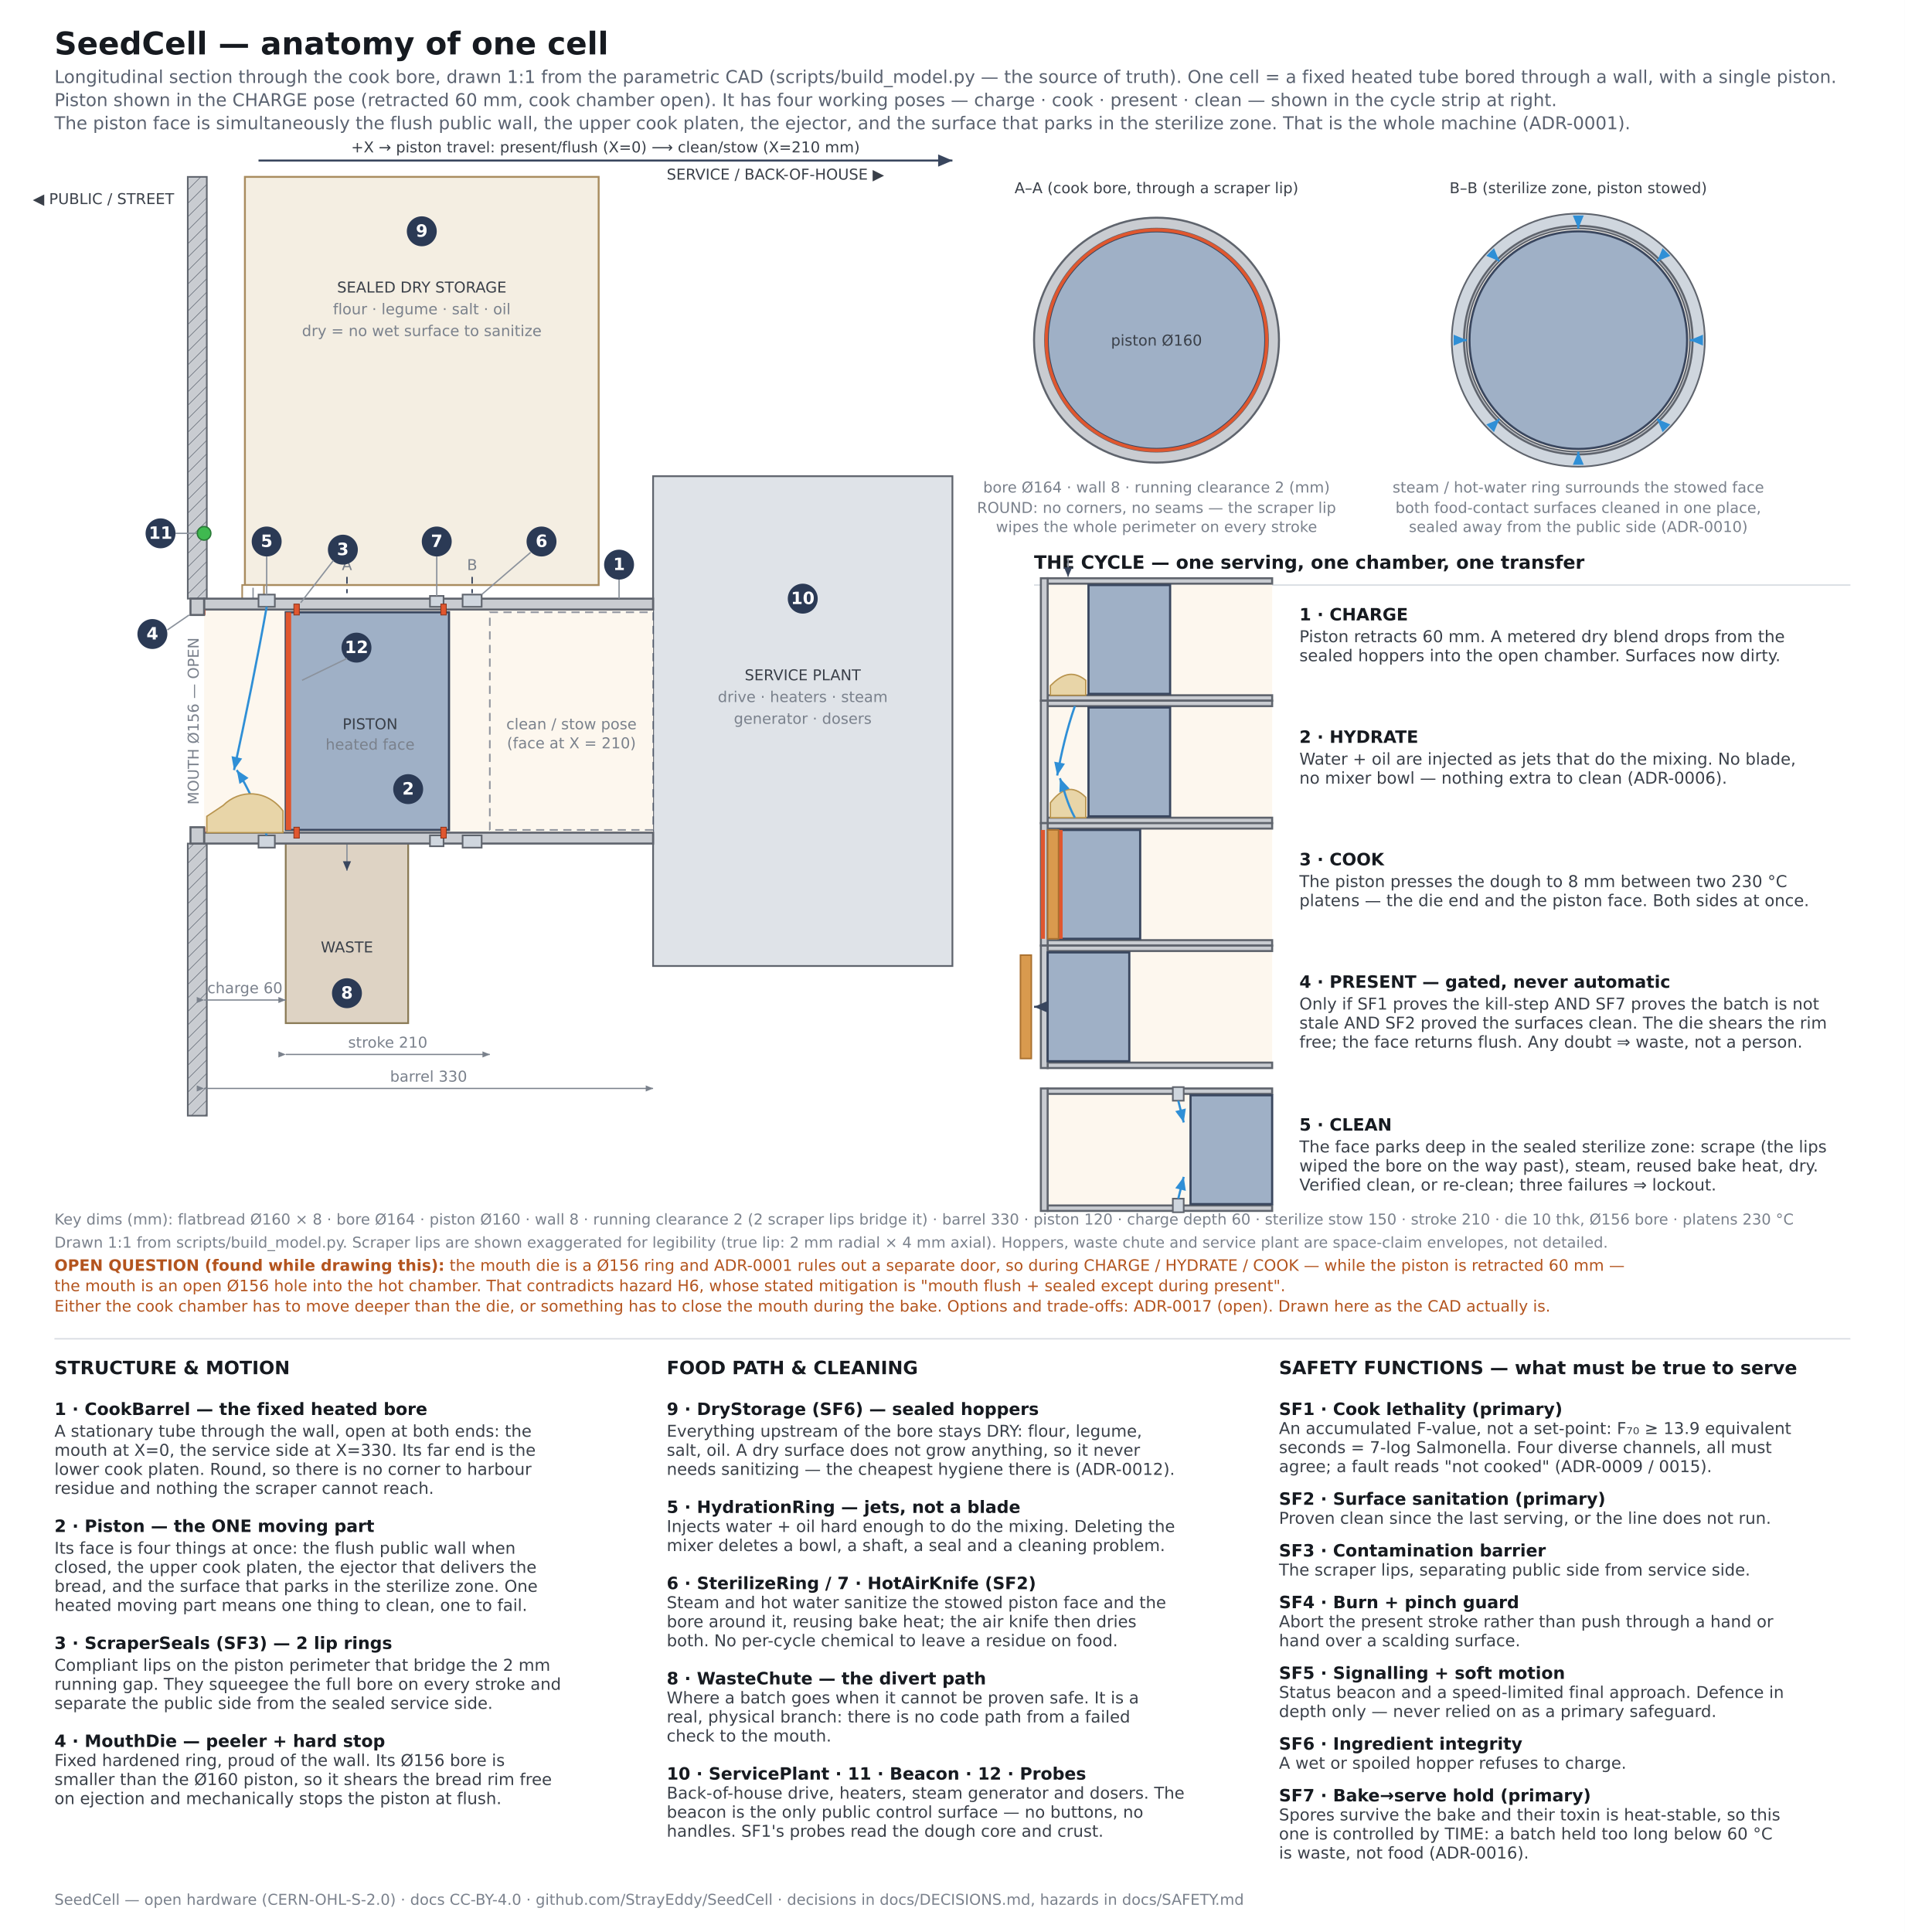
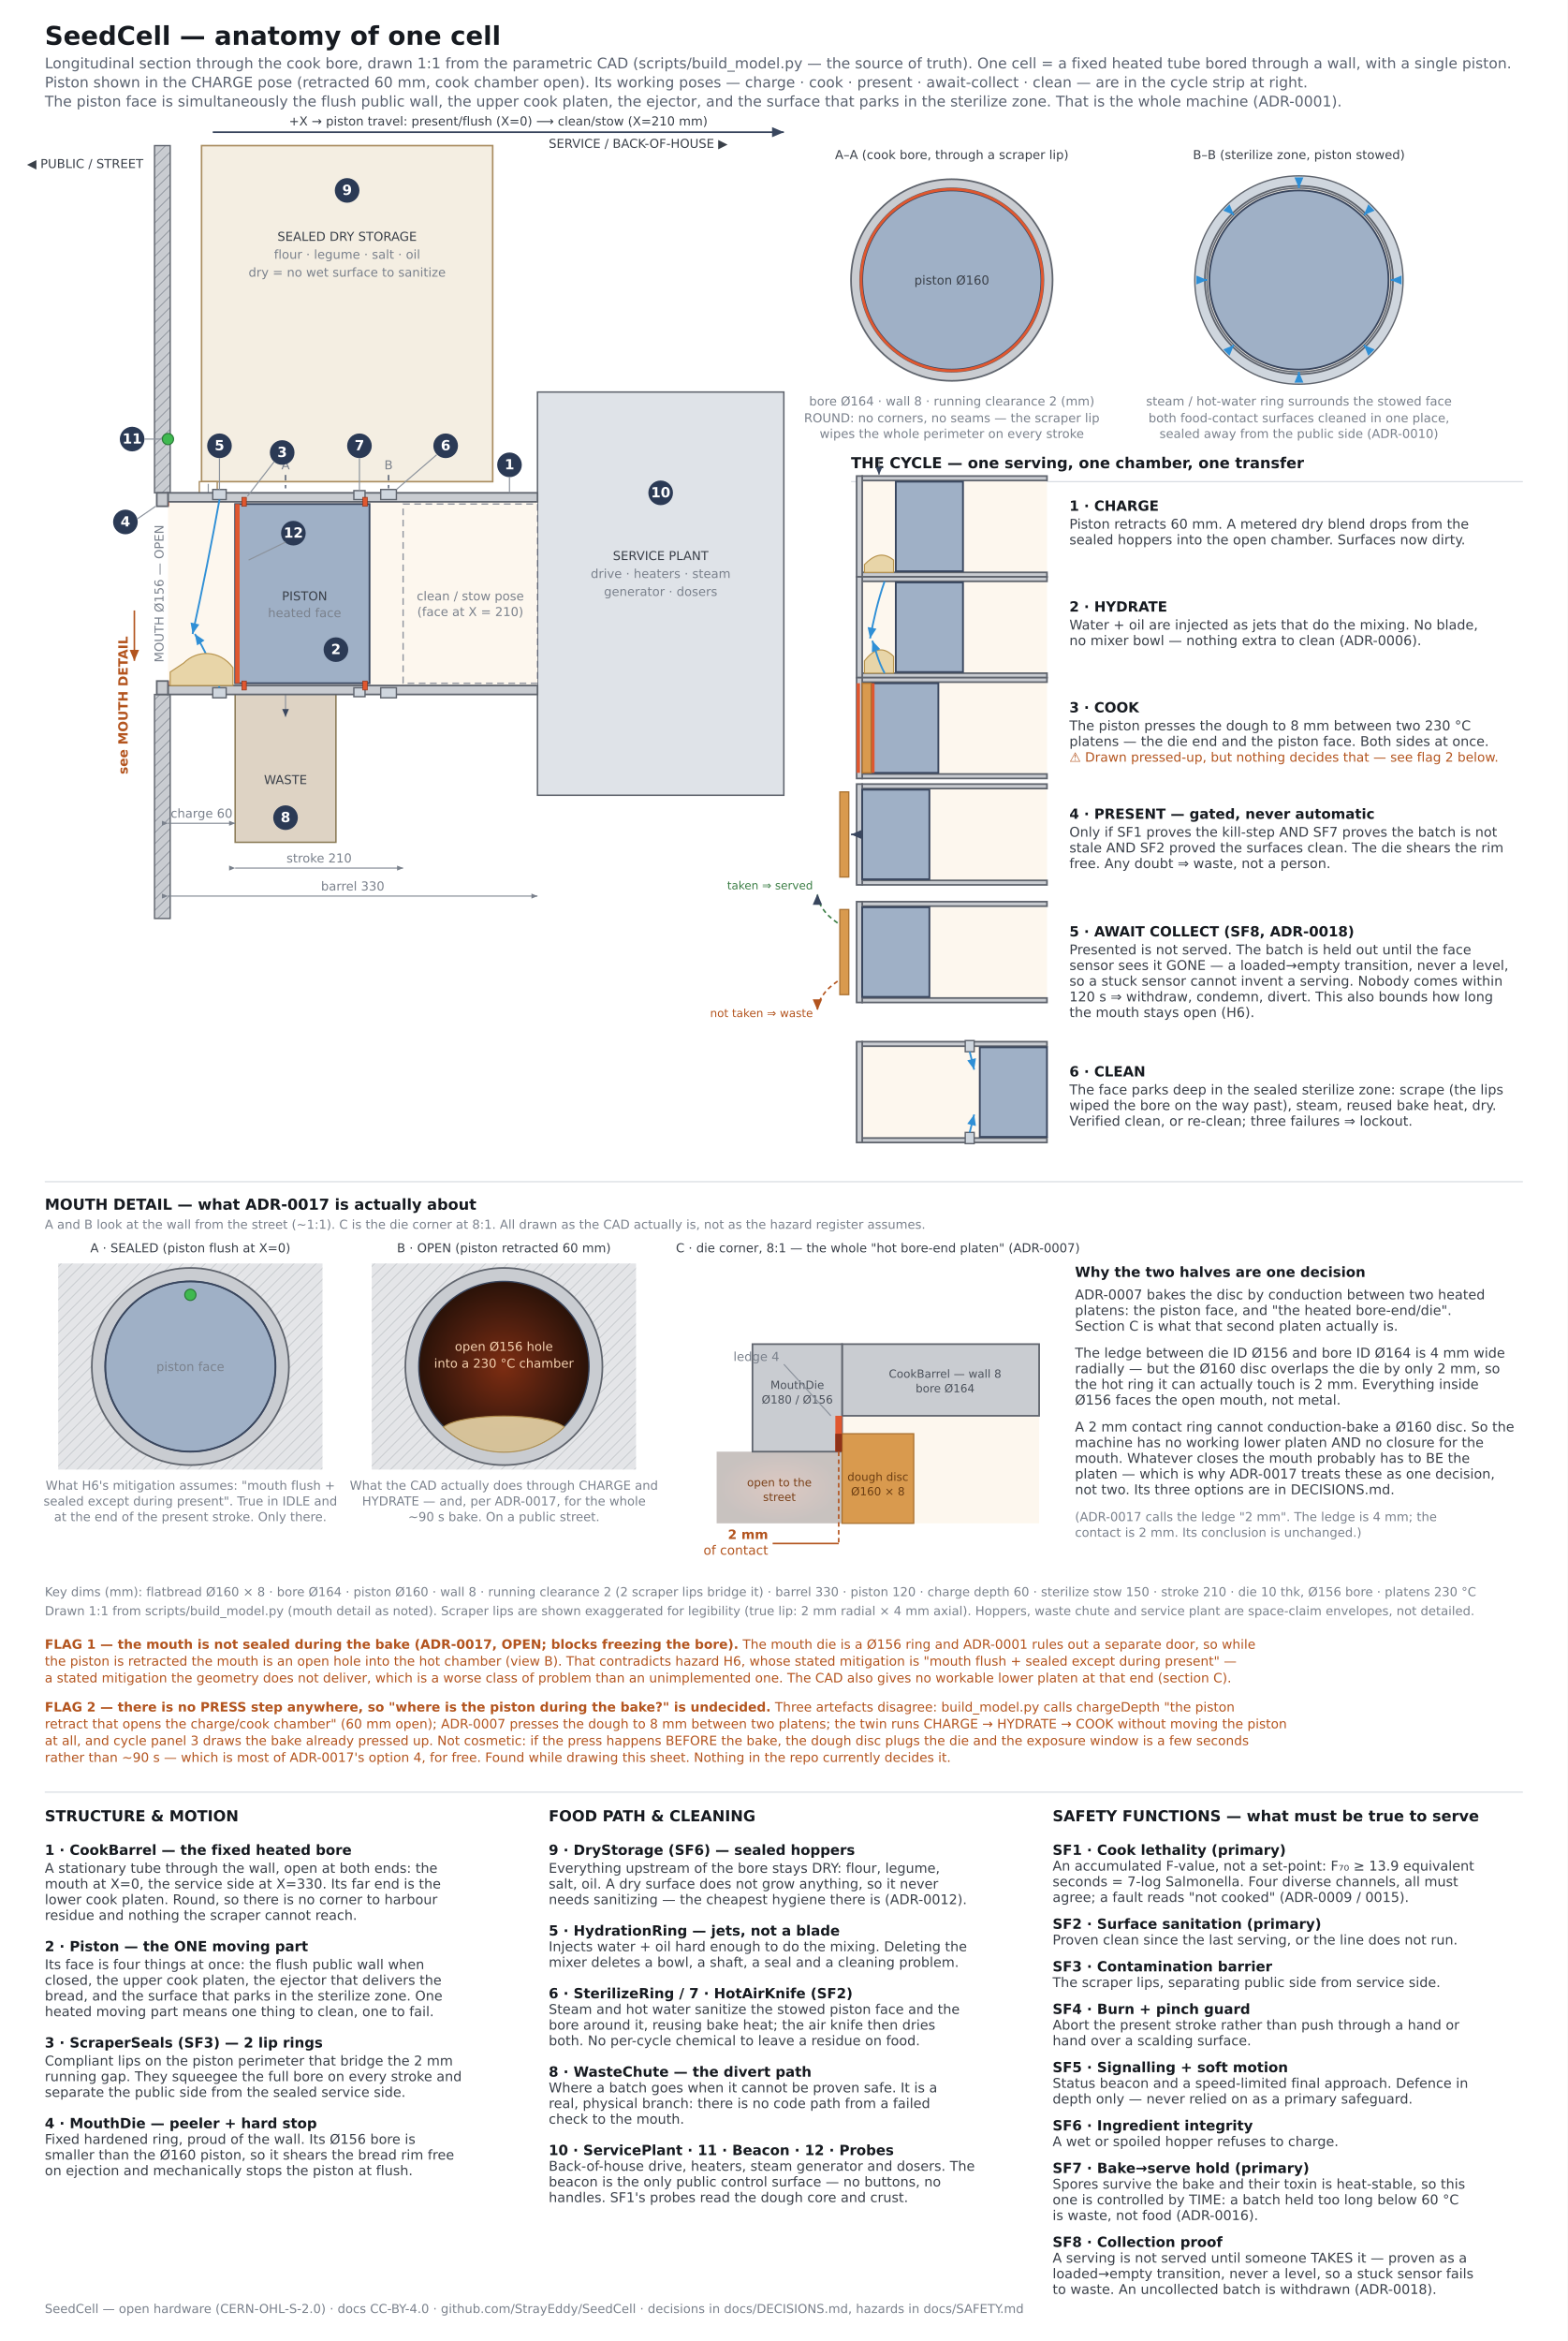
- <svg xmlns="http://www.w3.org/2000/svg" width="1400" height="1420" viewBox="0 0 1400 1420">
+ <svg xmlns="http://www.w3.org/2000/svg" width="1400" height="2090" viewBox="0 0 1400 2090">
  <style>
    text{font-family:'DejaVu Sans','Helvetica',Arial,sans-serif}
    .title{font-size:23px;font-weight:bold;fill:#161a20}
    .sub{font-size:13px;fill:#5a6270}
    .small{font-size:11px;fill:#3a4049}
    .dim{font-size:11px;fill:#7a818c}
    .grphdr{font-size:13.5px;font-weight:bold;fill:#161a20}
    .fnname{font-size:12.5px;font-weight:bold;fill:#161a20}
    .fntext{font-size:12px;fill:#3a4049}
+     .flag{font-size:11.5px;fill:#b3541e}
+     .flagb{font-size:11.5px;font-weight:bold;fill:#b3541e}
    .wall{fill:#c9ccd1;stroke:#5f646d;stroke-width:1.5}
    .bore{fill:#fdf7ee}
    .piston{fill:#9fb0c6;stroke:#39465e;stroke-width:1.6}
    .hot{fill:#e0572f}
    .seal{fill:#e0572f;stroke:#8f3218;stroke-width:.6}
    .ring{fill:#cfd6de;stroke:#5f646d;stroke-width:1.2}
    .hopper{fill:#f4eee2;stroke:#a98c5f;stroke-width:1.4}
    .plant{fill:#dfe3e8;stroke:#5f646d;stroke-width:1.3}
    .waste{fill:#ded3c4;stroke:#8a7a55;stroke-width:1.3}
    .blend{fill:#e8d5a8;stroke:#b8944e;stroke-width:1}
    .bread{fill:#d99a4e;stroke:#a9702f;stroke-width:1.1}
    .leader{stroke:#8b929c;stroke-width:1}
    .water{stroke:#2f8fd6;stroke-width:1.6;fill:none}
    .axis{stroke:#39465e;stroke-width:1.5}
    .ghost{fill:none;stroke:#39465e;stroke-width:1.2;stroke-dasharray:6 4;opacity:.55}
    .cut{stroke:#39465e;stroke-width:1.1;stroke-dasharray:5 4}
    .dimline{stroke:#7a818c;stroke-width:.9}
+     .warn{stroke:#b3541e;stroke-width:1.4;fill:none}
+     .warnfill{fill:#b3541e}
  </style>
  <defs>
    <marker id="arr" markerWidth="9" markerHeight="9" refX="7" refY="3" orient="auto">
      <path d="M0,0 L7,3 L0,6 Z" fill="#39465e" />
    </marker>
    <marker id="jet" markerWidth="8" markerHeight="8" refX="6" refY="2.5" orient="auto">
      <path d="M0,0 L6,2.5 L0,5 Z" fill="#2f8fd6" />
    </marker>
    <marker id="dimarr" markerWidth="8" markerHeight="8" refX="6" refY="2.5" orient="auto">
      <path d="M0,0 L6,2.5 L0,5 Z" fill="#7a818c" />
    </marker>
+     <marker id="warr" markerWidth="9" markerHeight="9" refX="7" refY="3" orient="auto">
+       <path d="M0,0 L7,3 L0,6 Z" fill="#b3541e" />
+     </marker>
    <pattern id="hatch" width="7" height="7" patternTransform="rotate(45)" patternUnits="userSpaceOnUse">
      <rect width="7" height="7" fill="#c9ccd1" />
      <line x1="0" y1="0" x2="0" y2="7" stroke="#7d838d" stroke-width="1.1" />
    </pattern>
+     <radialGradient id="hotbore" cx="50%" cy="50%" r="50%">
+       <stop offset="0%" stop-color="#7d2d12" />
+       <stop offset="60%" stop-color="#4a1d0e" />
+       <stop offset="100%" stop-color="#2a1208" />
+     </radialGradient>
  </defs>
-   <rect x="0" y="0" width="1400" height="1420" fill="#ffffff" />
+   <rect x="0" y="0" width="1400" height="2090" fill="#ffffff" />
  <text x="40" y="40" class="title">SeedCell — anatomy of one cell</text>
  <text x="40" y="61" class="sub">Longitudinal section through the cook bore, drawn 1:1 from the parametric CAD (scripts/build_model.py — the source of truth). One cell = a fixed heated tube bored through a wall, with a single piston.</text>
-   <text x="40" y="78" class="sub">Piston shown in the CHARGE pose (retracted 60 mm, cook chamber open). It has four working poses — charge · cook · present · clean — shown in the cycle strip at right.</text>
+   <text x="40" y="78" class="sub">Piston shown in the CHARGE pose (retracted 60 mm, cook chamber open). Its working poses — charge · cook · present · await-collect · clean — are in the cycle strip at right.</text>
  <text x="40" y="95" class="sub">The piston face is simultaneously the flush public wall, the upper cook platen, the ejector, and the surface that parks in the sterilize zone. That is the whole machine (ADR-0001).</text>
  <line x1="190" y1="118" x2="700" y2="118" class="axis" marker-end="url(#arr)" />
  <text x="445" y="112" class="small" text-anchor="middle">+X  →  piston travel: present/flush (X=0) ⟶ clean/stow (X=210 mm)</text>
  <rect x="138" y="130" width="14" height="310" fill="url(#hatch)" stroke="#5f646d" stroke-width="1.2" />
  <rect x="138" y="620" width="14" height="200" fill="url(#hatch)" stroke="#5f646d" stroke-width="1.2" />
  <text x="128" y="150" class="small" fill="#8a6d3b" text-anchor="end">◀ PUBLIC / STREET</text>
  <text x="490" y="132" class="small" fill="#8a6d3b">SERVICE / BACK-OF-HOUSE ▶</text>
  <rect x="180" y="130" width="260" height="300" class="hopper" />
  <text x="310" y="215" class="small" text-anchor="middle" fill="#7a6440">SEALED DRY STORAGE</text>
  <text x="310" y="231" class="dim" text-anchor="middle">flour · legume · salt · oil</text>
  <text x="310" y="247" class="dim" text-anchor="middle">dry = no wet surface to sanitize</text>
  <rect x="178" y="430" width="16" height="18" fill="#fff" stroke="#a98c5f" stroke-width="1.2" />
  <line x1="186" y1="432" x2="186" y2="470" class="leader" marker-end="url(#arr)" />
  <rect x="480" y="350" width="220" height="360" class="plant" />
  <text x="590" y="500" class="small" text-anchor="middle" fill="#4a505a">SERVICE PLANT</text>
  <text x="590" y="516" class="dim" text-anchor="middle">drive · heaters · steam</text>
  <text x="590" y="532" class="dim" text-anchor="middle">generator · dosers</text>
  <rect x="210" y="612" width="90" height="140" class="waste" />
  <text x="255" y="700" class="small" text-anchor="middle" fill="#6b5c3c">WASTE</text>
  <line x1="255" y1="600" x2="255" y2="640" class="leader" marker-end="url(#arr)" />
  <rect x="150" y="448" width="330" height="164" class="bore" />
  <rect x="150" y="440" width="330" height="8" class="wall" />
  <rect x="150" y="612" width="330" height="8" class="wall" />
  <rect x="147" y="448" width="4" height="4" class="hot" />
  <rect x="147" y="608" width="4" height="4" class="hot" />
  <text x="146" y="530" class="dim" text-anchor="middle" transform="rotate(-90 146 530)">MOUTH Ø156 — OPEN</text>
+   <line x1="120" y1="545" x2="120" y2="590" class="warn" marker-end="url(#warr)" />
+   <text x="114" y="568" class="flagb" text-anchor="end" transform="rotate(-90 114 568)">see MOUTH DETAIL</text>
  <rect x="140" y="440" width="10" height="12" class="wall" />
  <rect x="140" y="608" width="10" height="12" class="wall" />
  <rect x="190" y="437" width="12" height="9" class="ring" />
  <rect x="190" y="614" width="12" height="9" class="ring" />
  <path d="M196,446 C190,480 180,530 172,566" class="water" marker-end="url(#jet)" />
  <path d="M196,614 C190,596 182,578 174,566" class="water" marker-end="url(#jet)" />
  <rect x="316" y="438" width="10" height="8" class="ring" />
  <rect x="316" y="614" width="10" height="8" class="ring" />
  <rect x="340" y="437" width="14" height="9" class="ring" />
  <rect x="340" y="614" width="14" height="9" class="ring" />
  <path d="M152,612 L208,612 L208,596 C196,580 176,580 164,592 L152,600 Z" class="blend" />
  <rect x="210" y="450" width="120" height="160" class="piston" />
  <rect x="210" y="450" width="4" height="160" class="hot" />
  <text x="272" y="536" class="small" text-anchor="middle" fill="#20242b">PISTON</text>
  <text x="272" y="551" class="dim" text-anchor="middle">heated face</text>
  <rect x="216" y="444" width="4" height="8" class="seal" />
  <rect x="216" y="608" width="4" height="8" class="seal" />
  <rect x="324" y="444" width="4" height="8" class="seal" />
  <rect x="324" y="608" width="4" height="8" class="seal" />
  <rect x="360" y="450" width="120" height="160" class="ghost" />
  <text x="420" y="536" class="dim" text-anchor="middle">clean / stow pose</text>
  <text x="420" y="550" class="dim" text-anchor="middle">(face at X = 210)</text>
  <line x1="210" y1="775" x2="360" y2="775" class="dimline" marker-start="url(#dimarr)" marker-end="url(#dimarr)" />
  <text x="285" y="770" class="dim" text-anchor="middle">stroke 210</text>
  <line x1="150" y1="735" x2="210" y2="735" class="dimline" marker-start="url(#dimarr)" marker-end="url(#dimarr)" />
  <text x="180" y="730" class="dim" text-anchor="middle">charge 60</text>
  <line x1="150" y1="800" x2="480" y2="800" class="dimline" marker-start="url(#dimarr)" marker-end="url(#dimarr)" />
  <text x="315" y="795" class="dim" text-anchor="middle">barrel 330</text>
  <line x1="255" y1="424" x2="255" y2="436" class="cut" />
  <text x="255" y="419" class="dim" text-anchor="middle">A</text>
  <line x1="347" y1="424" x2="347" y2="436" class="cut" />
  <text x="347" y="419" class="dim" text-anchor="middle">B</text>
  <g font-size="12.5" font-weight="bold">
    <g>
      <circle cx="455" cy="415" r="11" fill="#2b3a55" />
      <text x="455" y="419" fill="#fff" text-anchor="middle">1</text>
      <line x1="455" y1="426" x2="455" y2="440" class="leader" />
    </g>
    <g>
      <circle cx="300" cy="580" r="11" fill="#2b3a55" />
      <text x="300" y="584" fill="#fff" text-anchor="middle">2</text>
    </g>
    <g>
      <circle cx="252" cy="404" r="11" fill="#2b3a55" />
      <text x="252" y="408" fill="#fff" text-anchor="middle">3</text>
      <line x1="245" y1="412" x2="221" y2="443" class="leader" />
    </g>
    <g>
      <circle cx="112" cy="466" r="11" fill="#2b3a55" />
      <text x="112" y="470" fill="#fff" text-anchor="middle">4</text>
      <line x1="123" y1="463" x2="139" y2="452" class="leader" />
    </g>
    <g>
      <circle cx="196" cy="398" r="11" fill="#2b3a55" />
      <text x="196" y="402" fill="#fff" text-anchor="middle">5</text>
      <line x1="196" y1="409" x2="196" y2="437" class="leader" />
    </g>
    <g>
      <circle cx="398" cy="398" r="11" fill="#2b3a55" />
      <text x="398" y="402" fill="#fff" text-anchor="middle">6</text>
      <line x1="390" y1="406" x2="354" y2="437" class="leader" />
    </g>
    <g>
      <circle cx="321" cy="398" r="11" fill="#2b3a55" />
      <text x="321" y="402" fill="#fff" text-anchor="middle">7</text>
      <line x1="321" y1="409" x2="321" y2="438" class="leader" />
    </g>
    <g>
      <circle cx="255" cy="730" r="11" fill="#2b3a55" />
      <text x="255" y="734" fill="#fff" text-anchor="middle">8</text>
    </g>
    <g>
      <circle cx="310" cy="170" r="11" fill="#2b3a55" />
      <text x="310" y="174" fill="#fff" text-anchor="middle">9</text>
    </g>
    <g>
      <circle cx="590" cy="440" r="11" fill="#2b3a55" />
      <text x="590" y="444" fill="#fff" text-anchor="middle">10</text>
    </g>
    <g>
      <circle cx="118" cy="392" r="11" fill="#2b3a55" />
      <text x="118" y="396" fill="#fff" text-anchor="middle">11</text>
      <line x1="129" y1="392" x2="145" y2="392" class="leader" />
    </g>
    <g>
      <circle cx="262" cy="476" r="11" fill="#2b3a55" />
      <text x="262" y="480" fill="#fff" text-anchor="middle">12</text>
      <line x1="255" y1="484" x2="222" y2="500" class="leader" />
    </g>
  </g>
  <circle cx="150" cy="392" r="5" fill="#3fb950" stroke="#2a7a38" stroke-width="1" />
  <g transform="translate(850,250)">
    <text x="0" y="-108" class="small" text-anchor="middle" fill="#39465e">A–A  (cook bore, through a scraper lip)</text>
    <circle cx="0" cy="0" r="90" class="wall" />
    <circle cx="0" cy="0" r="82" fill="#fdf7ee" stroke="#5f646d" stroke-width="1.2" />
    <circle cx="0" cy="0" r="80" class="piston" />
    <circle cx="0" cy="0" r="81" fill="none" stroke="#e0572f" stroke-width="2.4" />
    <text x="0" y="4" class="small" text-anchor="middle" fill="#20242b">piston Ø160</text>
    <text x="0" y="112" class="dim" text-anchor="middle">bore Ø164 · wall 8 · running clearance 2 (mm)</text>
    <text x="0" y="127" class="dim" text-anchor="middle">ROUND: no corners, no seams — the scraper lip</text>
    <text x="0" y="141" class="dim" text-anchor="middle">wipes the whole perimeter on every stroke</text>
  </g>
  <g transform="translate(1160,250)">
    <text x="0" y="-108" class="small" text-anchor="middle" fill="#39465e">B–B  (sterilize zone, piston stowed)</text>
    <circle cx="0" cy="0" r="93" fill="#cfd6de" stroke="#5f646d" stroke-width="1.2" />
    <circle cx="0" cy="0" r="84" class="wall" />
    <circle cx="0" cy="0" r="82" fill="#fdf7ee" stroke="#5f646d" stroke-width="1.2" />
    <circle cx="0" cy="0" r="80" class="piston" />
    <g stroke="#2f8fd6" stroke-width="1.6" fill="none">
      <path d="M0,-88 L0,-82" marker-end="url(#jet)" />
      <path d="M62,-62 L58,-58" marker-end="url(#jet)" />
      <path d="M88,0 L82,0" marker-end="url(#jet)" />
      <path d="M62,62 L58,58" marker-end="url(#jet)" />
      <path d="M0,88 L0,82" marker-end="url(#jet)" />
      <path d="M-62,62 L-58,58" marker-end="url(#jet)" />
      <path d="M-88,0 L-82,0" marker-end="url(#jet)" />
      <path d="M-62,-62 L-58,-58" marker-end="url(#jet)" />
    </g>
    <text x="0" y="112" class="dim" text-anchor="middle">steam / hot-water ring surrounds the stowed face</text>
    <text x="0" y="127" class="dim" text-anchor="middle">both food-contact surfaces cleaned in one place,</text>
    <text x="0" y="141" class="dim" text-anchor="middle">sealed away from the public side (ADR-0010)</text>
  </g>
  <text x="760" y="418" class="grphdr">THE CYCLE — one serving, one chamber, one transfer</text>
  <line x1="760" y1="430" x2="1360" y2="430" stroke="#d7dbe1" stroke-width="1" />
  <g>
    <g transform="translate(0,470)">
      <rect x="770" y="-41" width="165" height="82" fill="#fdf7ee" />
      <rect x="770" y="-45" width="165" height="4" class="wall" />
      <rect x="770" y="41" width="165" height="4" class="wall" />
      <rect x="765" y="-45" width="5" height="90" class="wall" />
      <rect x="800" y="-40" width="60" height="80" class="piston" />
      <path d="M772,41 L798,41 L798,30 C788,22 780,26 772,34 Z" class="blend" />
      <line x1="785" y1="-60" x2="785" y2="-46" class="leader" marker-end="url(#arr)" />
      <text x="955" y="-14" class="fnname">1 · CHARGE</text>
      <text x="955" y="2" class="fntext">Piston retracts 60 mm. A metered dry blend drops from the</text>
      <text x="955" y="16" class="fntext">sealed hoppers into the open chamber. Surfaces now dirty.</text>
    </g>
    <g transform="translate(0,560)">
      <rect x="770" y="-41" width="165" height="82" fill="#fdf7ee" />
      <rect x="770" y="-45" width="165" height="4" class="wall" />
      <rect x="770" y="41" width="165" height="4" class="wall" />
      <rect x="765" y="-45" width="5" height="90" class="wall" />
      <rect x="800" y="-40" width="60" height="80" class="piston" />
      <path d="M772,41 L798,41 L798,26 C788,16 780,20 772,30 Z" class="blend" />
      <path d="M790,-41 C784,-24 780,-6 777,10" class="water" marker-end="url(#jet)" />
      <path d="M790,41 C784,30 782,20 779,12" class="water" marker-end="url(#jet)" />
      <text x="955" y="-14" class="fnname">2 · HYDRATE</text>
      <text x="955" y="2" class="fntext">Water + oil are injected as jets that do the mixing. No blade,</text>
      <text x="955" y="16" class="fntext">no mixer bowl — nothing extra to clean (ADR-0006).</text>
    </g>
    <g transform="translate(0,650)">
      <rect x="770" y="-41" width="165" height="82" fill="#fdf7ee" />
      <rect x="770" y="-45" width="165" height="4" class="wall" />
      <rect x="770" y="41" width="165" height="4" class="wall" />
      <rect x="765" y="-45" width="5" height="90" class="wall" />
      <rect x="765" y="-40" width="3" height="80" class="hot" />
      <rect x="778" y="-40" width="60" height="80" class="piston" />
      <rect x="778" y="-40" width="3" height="80" class="hot" />
      <rect x="770" y="-40" width="8" height="80" class="bread" />
      <text x="955" y="-14" class="fnname">3 · COOK</text>
      <text x="955" y="2" class="fntext">The piston presses the dough to 8 mm between two 230 °C</text>
      <text x="955" y="16" class="fntext">platens — the die end and the piston face. Both sides at once.</text>
-     </g>
-     <g transform="translate(0,740)">
+       <text x="955" y="30" class="flag">⚠ Drawn pressed-up, but nothing decides that — see flag 2 below.</text>
+     </g>
+     <g transform="translate(0,745)">
      <rect x="770" y="-41" width="165" height="82" fill="#fdf7ee" />
      <rect x="770" y="-45" width="165" height="4" class="wall" />
      <rect x="770" y="41" width="165" height="4" class="wall" />
      <rect x="765" y="-45" width="5" height="90" class="wall" />
      <rect x="770" y="-40" width="60" height="80" class="piston" />
      <rect x="750" y="-38" width="8" height="76" class="bread" />
      <line x1="764" y1="0" x2="760" y2="0" class="axis" marker-end="url(#arr)" />
      <text x="955" y="-14" class="fnname">4 · PRESENT  — gated, never automatic</text>
      <text x="955" y="2" class="fntext">Only if SF1 proves the kill-step AND SF7 proves the batch is not</text>
      <text x="955" y="16" class="fntext">stale AND SF2 proved the surfaces clean. The die shears the rim</text>
-       <text x="955" y="30" class="fntext">free; the face returns flush. Any doubt ⇒ waste, not a person.</text>
-     </g>
-     <g transform="translate(0,845)">
+       <text x="955" y="30" class="fntext">free. Any doubt ⇒ waste, not a person.</text>
+     </g>
+     <g transform="translate(0,850)">
+       <rect x="770" y="-41" width="165" height="82" fill="#fdf7ee" />
+       <rect x="770" y="-45" width="165" height="4" class="wall" />
+       <rect x="770" y="41" width="165" height="4" class="wall" />
+       <rect x="765" y="-45" width="5" height="90" class="wall" />
+       <rect x="770" y="-40" width="60" height="80" class="piston" />
+       <rect x="750" y="-38" width="8" height="76" class="bread" />
+       <path d="M748,-26 C736,-34 730,-44 730,-52" stroke="#3a7d44" stroke-width="1.4" fill="none" stroke-dasharray="4 3" marker-end="url(#arr)" />
+       <text x="726" y="-56" style="font-size:10px;fill:#3a7d44" text-anchor="end">taken ⇒ served</text>
+       <path d="M748,26 C736,34 730,44 730,52" class="warn" stroke-dasharray="4 3" marker-end="url(#warr)" />
+       <text x="726" y="58" style="font-size:10px;fill:#b3541e" text-anchor="end">not taken ⇒ waste</text>
+       <text x="955" y="-14" class="fnname">5 · AWAIT COLLECT  (SF8, ADR-0018)</text>
+       <text x="955" y="2" class="fntext">Presented is not served. The batch is held out until the face</text>
+       <text x="955" y="16" class="fntext">sensor sees it GONE — a loaded→empty transition, never a level,</text>
+       <text x="955" y="30" class="fntext">so a stuck sensor cannot invent a serving. Nobody comes within</text>
+       <text x="955" y="44" class="fntext">120 s ⇒ withdraw, condemn, divert. This also bounds how long</text>
+       <text x="955" y="58" class="fntext">the mouth stays open (H6).</text>
+     </g>
+     <g transform="translate(0,975)">
      <rect x="770" y="-41" width="165" height="82" fill="#fdf7ee" />
      <rect x="770" y="-45" width="165" height="4" class="wall" />
      <rect x="770" y="41" width="165" height="4" class="wall" />
      <rect x="765" y="-45" width="5" height="90" class="wall" />
      <rect x="875" y="-40" width="60" height="80" class="piston" />
      <rect x="862" y="-46" width="8" height="10" class="ring" />
      <rect x="862" y="36" width="8" height="10" class="ring" />
      <path d="M866,-36 L870,-20" class="water" marker-end="url(#jet)" />
      <path d="M866,36 L870,20" class="water" marker-end="url(#jet)" />
-       <text x="955" y="-14" class="fnname">5 · CLEAN</text>
+       <text x="955" y="-14" class="fnname">6 · CLEAN</text>
      <text x="955" y="2" class="fntext">The face parks deep in the sealed sterilize zone: scrape (the lips</text>
      <text x="955" y="16" class="fntext">wiped the bore on the way past), steam, reused bake heat, dry.</text>
      <text x="955" y="30" class="fntext">Verified clean, or re-clean; three failures ⇒ lockout.</text>
    </g>
  </g>
-   <text x="40" y="900" class="dim">Key dims (mm): flatbread Ø160 × 8 · bore Ø164 · piston Ø160 · wall 8 · running clearance 2 (2 scraper lips bridge it) · barrel 330 · piston 120 · charge depth 60 · sterilize stow 150 · stroke 210 · die 10 thk, Ø156 bore · platens 230 °C</text>
-   <text x="40" y="934" style="font-size:11.5px;fill:#b3541e">
-     <tspan font-weight="bold">OPEN QUESTION (found while drawing this):</tspan> the mouth die is a Ø156 ring and ADR-0001 rules out a separate door, so during CHARGE / HYDRATE / COOK — while the piston is retracted 60 mm —</text>
-   <text x="40" y="949" style="font-size:11.5px;fill:#b3541e">the mouth is an open Ø156 hole into the hot chamber. That contradicts hazard H6, whose stated mitigation is "mouth flush + sealed except during present".</text>
-   <text x="40" y="964" style="font-size:11.5px;fill:#b3541e">Either the cook chamber has to move deeper than the die, or something has to close the mouth during the bake. Options and trade-offs: ADR-0017 (open). Drawn here as the CAD actually is.</text>
-   <text x="40" y="917" class="dim">Drawn 1:1 from scripts/build_model.py. Scraper lips are shown exaggerated for legibility (true lip: 2 mm radial × 4 mm axial). Hoppers, waste chute and service plant are space-claim envelopes, not detailed.</text>
-   <line x1="40" y1="984" x2="1360" y2="984" stroke="#d7dbe1" stroke-width="1" />
-   <text x="40" y="1010" class="grphdr">STRUCTURE &amp; MOTION</text>
-   <g transform="translate(40,1024)">
+   <line x1="40" y1="1055" x2="1360" y2="1055" stroke="#d7dbe1" stroke-width="1" />
+   <text x="40" y="1080" class="grphdr">MOUTH DETAIL — what ADR-0017 is actually about</text>
+   <text x="40" y="1097" class="dim">A and B look at the wall from the street (~1:1). C is the die corner at 8:1. All drawn as the CAD actually is, not as the hazard register assumes.</text>
+   <g transform="translate(170,1220)">
+     <text x="0" y="-102" class="small" text-anchor="middle" fill="#39465e">A · SEALED  (piston flush at X=0)</text>
+     <rect x="-118" y="-92" width="236" height="184" fill="url(#hatch)" opacity=".5" />
+     <circle cx="0" cy="0" r="88" class="wall" />
+     <circle cx="0" cy="0" r="76" class="piston" />
+     <circle cx="0" cy="0" r="76" fill="none" stroke="#39465e" stroke-width="1.2" />
+     <circle cx="0" cy="-64" r="5" fill="#3fb950" stroke="#2a7a38" stroke-width="1" />
+     <text x="0" y="4" class="dim" text-anchor="middle" fill="#20242b">piston face</text>
+     <text x="0" y="110" class="dim" text-anchor="middle">What H6's mitigation assumes: "mouth flush +</text>
+     <text x="0" y="124" class="dim" text-anchor="middle">sealed except during present". True in IDLE and</text>
+     <text x="0" y="138" class="dim" text-anchor="middle">at the end of the present stroke. Only there.</text>
+   </g>
+   <g transform="translate(450,1220)">
+     <text x="0" y="-102" class="small" text-anchor="middle" fill="#39465e">B · OPEN  (piston retracted 60 mm)</text>
+     <rect x="-118" y="-92" width="236" height="184" fill="url(#hatch)" opacity=".5" />
+     <circle cx="0" cy="0" r="88" class="wall" />
+     <circle cx="0" cy="0" r="76" fill="url(#hotbore)" />
+     <circle cx="0" cy="0" r="76" fill="none" stroke="#39465e" stroke-width="1.2" />
+     <path d="M-54,54 A76,76 0 0,0 54,54 C37,41 -37,41 -54,54 Z" class="blend" opacity=".9" />
+     <text x="0" y="-14" style="font-size:11px;fill:#f2cfae" text-anchor="middle">open Ø156 hole</text>
+     <text x="0" y="1" style="font-size:11px;fill:#f2cfae" text-anchor="middle">into a 230 °C chamber</text>
+     <text x="0" y="110" class="dim" text-anchor="middle">What the CAD actually does through CHARGE and</text>
+     <text x="0" y="124" class="dim" text-anchor="middle">HYDRATE — and, per ADR-0017, for the whole</text>
+     <text x="0" y="138" class="dim" text-anchor="middle">~90 s bake. On a public street.</text>
+   </g>
+   <g>
+     <text x="784" y="1118" class="small" text-anchor="middle" fill="#39465e">C · die corner, 8:1 — the whole "hot bore-end platen" (ADR-0007)</text>
+     <rect x="640" y="1296" width="112" height="64" fill="url(#hotbore)" opacity=".26" />
+     <text x="696" y="1327" style="font-size:10px;fill:#7a4018" text-anchor="middle">open to the</text>
+     <text x="696" y="1340" style="font-size:10px;fill:#7a4018" text-anchor="middle">street</text>
+     <rect x="752" y="1264" width="176" height="96" class="bore" />
+     <rect x="752" y="1200" width="176" height="64" class="wall" />
+     <text x="844" y="1230" style="font-size:10px;fill:#4a505a" text-anchor="middle">CookBarrel — wall 8</text>
+     <text x="844" y="1243" style="font-size:10px;fill:#4a505a" text-anchor="middle">bore Ø164</text>
+     <rect x="672" y="1200" width="80" height="96" class="wall" />
+     <text x="712" y="1240" style="font-size:10px;fill:#4a505a" text-anchor="middle">MouthDie</text>
+     <text x="712" y="1253" style="font-size:10px;fill:#4a505a" text-anchor="middle">Ø180 / Ø156</text>
+     <rect x="746" y="1264" width="6" height="32" class="hot" />
+     <rect x="752" y="1280" width="64" height="80" class="bread" />
+     <text x="784" y="1322" style="font-size:10px;fill:#6b3d12" text-anchor="middle">dough disc</text>
+     <text x="784" y="1335" style="font-size:10px;fill:#6b3d12" text-anchor="middle">Ø160 × 8</text>
+     <rect x="746" y="1280" width="6" height="16" fill="#8f3218" />
+     <line x1="749" y1="1296" x2="749" y2="1378" class="warn" stroke-dasharray="4 3" />
+     <line x1="749" y1="1378" x2="690" y2="1378" class="warn" />
+     <text x="686" y="1374" class="flagb" text-anchor="end">2 mm</text>
+     <text x="686" y="1388" class="flag" text-anchor="end">of contact</text>
+     <line x1="742" y1="1264" x2="700" y2="1218" class="leader" />
+     <text x="696" y="1215" class="dim" text-anchor="end">ledge 4</text>
+   </g>
+   <g transform="translate(960,1140)">
+     <text x="0" y="0" class="fnname">Why the two halves are one decision</text>
+     <text x="0" y="20" class="fntext">ADR-0007 bakes the disc by conduction between two heated</text>
+     <text x="0" y="34" class="fntext">platens: the piston face, and "the heated bore-end/die".</text>
+     <text x="0" y="48" class="fntext">Section C is what that second platen actually is.</text>
+     <text x="0" y="72" class="fntext">The ledge between die ID Ø156 and bore ID Ø164 is 4 mm wide</text>
+     <text x="0" y="86" class="fntext">radially — but the Ø160 disc overlaps the die by only 2 mm, so</text>
+     <text x="0" y="100" class="fntext">the hot ring it can actually touch is 2 mm. Everything inside</text>
+     <text x="0" y="114" class="fntext">Ø156 faces the open mouth, not metal.</text>
+     <text x="0" y="138" class="fntext">A 2 mm contact ring cannot conduction-bake a Ø160 disc. So the</text>
+     <text x="0" y="152" class="fntext">machine has no working lower platen AND no closure for the</text>
+     <text x="0" y="166" class="fntext">mouth. Whatever closes the mouth probably has to BE the</text>
+     <text x="0" y="180" class="fntext">platen — which is why ADR-0017 treats these as one decision,</text>
+     <text x="0" y="194" class="fntext">not two. Its three options are in DECISIONS.md.</text>
+     <text x="0" y="218" class="dim">(ADR-0017 calls the ledge "2 mm". The ledge is 4 mm; the</text>
+     <text x="0" y="232" class="dim">contact is 2 mm. Its conclusion is unchanged.)</text>
+   </g>
+   <text x="40" y="1425" class="dim">Key dims (mm): flatbread Ø160 × 8 · bore Ø164 · piston Ø160 · wall 8 · running clearance 2 (2 scraper lips bridge it) · barrel 330 · piston 120 · charge depth 60 · sterilize stow 150 · stroke 210 · die 10 thk, Ø156 bore · platens 230 °C</text>
+   <text x="40" y="1442" class="dim">Drawn 1:1 from scripts/build_model.py (mouth detail as noted). Scraper lips are shown exaggerated for legibility (true lip: 2 mm radial × 4 mm axial). Hoppers, waste chute and service plant are space-claim envelopes, not detailed.</text>
+   <text x="40" y="1472" class="flag">
+     <tspan class="flagb">FLAG 1 — the mouth is not sealed during the bake (ADR-0017, OPEN; blocks freezing the bore).</tspan> The mouth die is a Ø156 ring and ADR-0001 rules out a separate door, so while</text>
+   <text x="40" y="1487" class="flag">the piston is retracted the mouth is an open hole into the hot chamber (view B). That contradicts hazard H6, whose stated mitigation is "mouth flush + sealed except during present" —</text>
+   <text x="40" y="1502" class="flag">a stated mitigation the geometry does not deliver, which is a worse class of problem than an unimplemented one. The CAD also gives no workable lower platen at that end (section C).</text>
+   <text x="40" y="1528" class="flag">
+     <tspan class="flagb">FLAG 2 — there is no PRESS step anywhere, so "where is the piston during the bake?" is undecided.</tspan> Three artefacts disagree: build_model.py calls chargeDepth "the piston</text>
+   <text x="40" y="1543" class="flag">retract that opens the charge/cook chamber" (60 mm open); ADR-0007 presses the dough to 8 mm between two platens; the twin runs CHARGE → HYDRATE → COOK without moving the piston</text>
+   <text x="40" y="1558" class="flag">at all, and cycle panel 3 draws the bake already pressed up. Not cosmetic: if the press happens BEFORE the bake, the dough disc plugs the die and the exposure window is a few seconds</text>
+   <text x="40" y="1573" class="flag">rather than ~90 s — which is most of ADR-0017's option 4, for free. Found while drawing this sheet. Nothing in the repo currently decides it.</text>
+   <line x1="40" y1="1600" x2="1360" y2="1600" stroke="#d7dbe1" stroke-width="1" />
+   <text x="40" y="1626" class="grphdr">STRUCTURE &amp; MOTION</text>
+   <g transform="translate(40,1640)">
    <text x="0" y="16" class="fnname">1 · CookBarrel — the fixed heated bore</text>
    <text x="0" y="32" class="fntext">A stationary tube through the wall, open at both ends: the</text>
    <text x="0" y="46" class="fntext">mouth at X=0, the service side at X=330. Its far end is the</text>
    <text x="0" y="60" class="fntext">lower cook platen. Round, so there is no corner to harbour</text>
    <text x="0" y="74" class="fntext">residue and nothing the scraper cannot reach.</text>
    <text x="0" y="102" class="fnname">2 · Piston — the ONE moving part</text>
    <text x="0" y="118" class="fntext">Its face is four things at once: the flush public wall when</text>
    <text x="0" y="132" class="fntext">closed, the upper cook platen, the ejector that delivers the</text>
    <text x="0" y="146" class="fntext">bread, and the surface that parks in the sterilize zone. One</text>
    <text x="0" y="160" class="fntext">heated moving part means one thing to clean, one to fail.</text>
    <text x="0" y="188" class="fnname">3 · ScraperSeals (SF3) — 2 lip rings</text>
    <text x="0" y="204" class="fntext">Compliant lips on the piston perimeter that bridge the 2 mm</text>
    <text x="0" y="218" class="fntext">running gap. They squeegee the full bore on every stroke and</text>
    <text x="0" y="232" class="fntext">separate the public side from the sealed service side.</text>
    <text x="0" y="260" class="fnname">4 · MouthDie — peeler + hard stop</text>
    <text x="0" y="274" class="fntext">Fixed hardened ring, proud of the wall. Its Ø156 bore is</text>
    <text x="0" y="288" class="fntext">smaller than the Ø160 piston, so it shears the bread rim free</text>
    <text x="0" y="302" class="fntext">on ejection and mechanically stops the piston at flush.</text>
  </g>
-   <text x="490" y="1010" class="grphdr">FOOD PATH &amp; CLEANING</text>
-   <g transform="translate(490,1024)">
+   <text x="490" y="1626" class="grphdr">FOOD PATH &amp; CLEANING</text>
+   <g transform="translate(490,1640)">
    <text x="0" y="16" class="fnname">9 · DryStorage (SF6) — sealed hoppers</text>
    <text x="0" y="32" class="fntext">Everything upstream of the bore stays DRY: flour, legume,</text>
    <text x="0" y="46" class="fntext">salt, oil. A dry surface does not grow anything, so it never</text>
    <text x="0" y="60" class="fntext">needs sanitizing — the cheapest hygiene there is (ADR-0012).</text>
    <text x="0" y="88" class="fnname">5 · HydrationRing — jets, not a blade</text>
    <text x="0" y="102" class="fntext">Injects water + oil hard enough to do the mixing. Deleting the</text>
    <text x="0" y="116" class="fntext">mixer deletes a bowl, a shaft, a seal and a cleaning problem.</text>
    <text x="0" y="144" class="fnname">6 · SterilizeRing / 7 · HotAirKnife (SF2)</text>
    <text x="0" y="158" class="fntext">Steam and hot water sanitize the stowed piston face and the</text>
    <text x="0" y="172" class="fntext">bore around it, reusing bake heat; the air knife then dries</text>
    <text x="0" y="186" class="fntext">both. No per-cycle chemical to leave a residue on food.</text>
    <text x="0" y="214" class="fnname">8 · WasteChute — the divert path</text>
    <text x="0" y="228" class="fntext">Where a batch goes when it cannot be proven safe. It is a</text>
    <text x="0" y="242" class="fntext">real, physical branch: there is no code path from a failed</text>
    <text x="0" y="256" class="fntext">check to the mouth.</text>
    <text x="0" y="284" class="fnname">10 · ServicePlant · 11 · Beacon · 12 · Probes</text>
    <text x="0" y="298" class="fntext">Back-of-house drive, heaters, steam generator and dosers. The</text>
    <text x="0" y="312" class="fntext">beacon is the only public control surface — no buttons, no</text>
    <text x="0" y="326" class="fntext">handles. SF1's probes read the dough core and crust.</text>
  </g>
-   <text x="940" y="1010" class="grphdr">SAFETY FUNCTIONS — what must be true to serve</text>
-   <g transform="translate(940,1024)">
+   <text x="940" y="1626" class="grphdr">SAFETY FUNCTIONS — what must be true to serve</text>
+   <g transform="translate(940,1640)">
    <text x="0" y="16" class="fnname">SF1 · Cook lethality  (primary)</text>
    <text x="0" y="30" class="fntext">An accumulated F-value, not a set-point: F₇₀ ≥ 13.9 equivalent</text>
    <text x="0" y="44" class="fntext">seconds = 7-log Salmonella. Four diverse channels, all must</text>
    <text x="0" y="58" class="fntext">agree; a fault reads "not cooked" (ADR-0009 / 0015).</text>
    <text x="0" y="82" class="fnname">SF2 · Surface sanitation  (primary)</text>
    <text x="0" y="96" class="fntext">Proven clean since the last serving, or the line does not run.</text>
    <text x="0" y="120" class="fnname">SF3 · Contamination barrier</text>
    <text x="0" y="134" class="fntext">The scraper lips, separating public side from service side.</text>
    <text x="0" y="158" class="fnname">SF4 · Burn + pinch guard</text>
    <text x="0" y="172" class="fntext">Abort the present stroke rather than push through a hand or</text>
    <text x="0" y="186" class="fntext">hand over a scalding surface.</text>
    <text x="0" y="210" class="fnname">SF5 · Signalling + soft motion</text>
    <text x="0" y="224" class="fntext">Status beacon and a speed-limited final approach. Defence in</text>
    <text x="0" y="238" class="fntext">depth only — never relied on as a primary safeguard.</text>
    <text x="0" y="262" class="fnname">SF6 · Ingredient integrity</text>
    <text x="0" y="276" class="fntext">A wet or spoiled hopper refuses to charge.</text>
    <text x="0" y="300" class="fnname">SF7 · Bake→serve hold  (primary)</text>
    <text x="0" y="314" class="fntext">Spores survive the bake and their toxin is heat-stable, so this</text>
    <text x="0" y="328" class="fntext">one is controlled by TIME: a batch held too long below 60 °C</text>
    <text x="0" y="342" class="fntext">is waste, not food (ADR-0016).</text>
-   </g>
-   <text x="40" y="1400" class="dim">SeedCell — open hardware (CERN-OHL-S-2.0) · docs CC-BY-4.0 · github.com/StrayEddy/SeedCell · decisions in docs/DECISIONS.md, hazards in docs/SAFETY.md</text>
+     <text x="0" y="366" class="fnname">SF8 · Collection proof</text>
+     <text x="0" y="380" class="fntext">A serving is not served until someone TAKES it — proven as a</text>
+     <text x="0" y="394" class="fntext">loaded→empty transition, never a level, so a stuck sensor fails</text>
+     <text x="0" y="408" class="fntext">to waste. An uncollected batch is withdrawn (ADR-0018).</text>
+   </g>
+   <text x="40" y="2065" class="dim">SeedCell — open hardware (CERN-OHL-S-2.0) · docs CC-BY-4.0 · github.com/StrayEddy/SeedCell · decisions in docs/DECISIONS.md, hazards in docs/SAFETY.md</text>
</svg>
